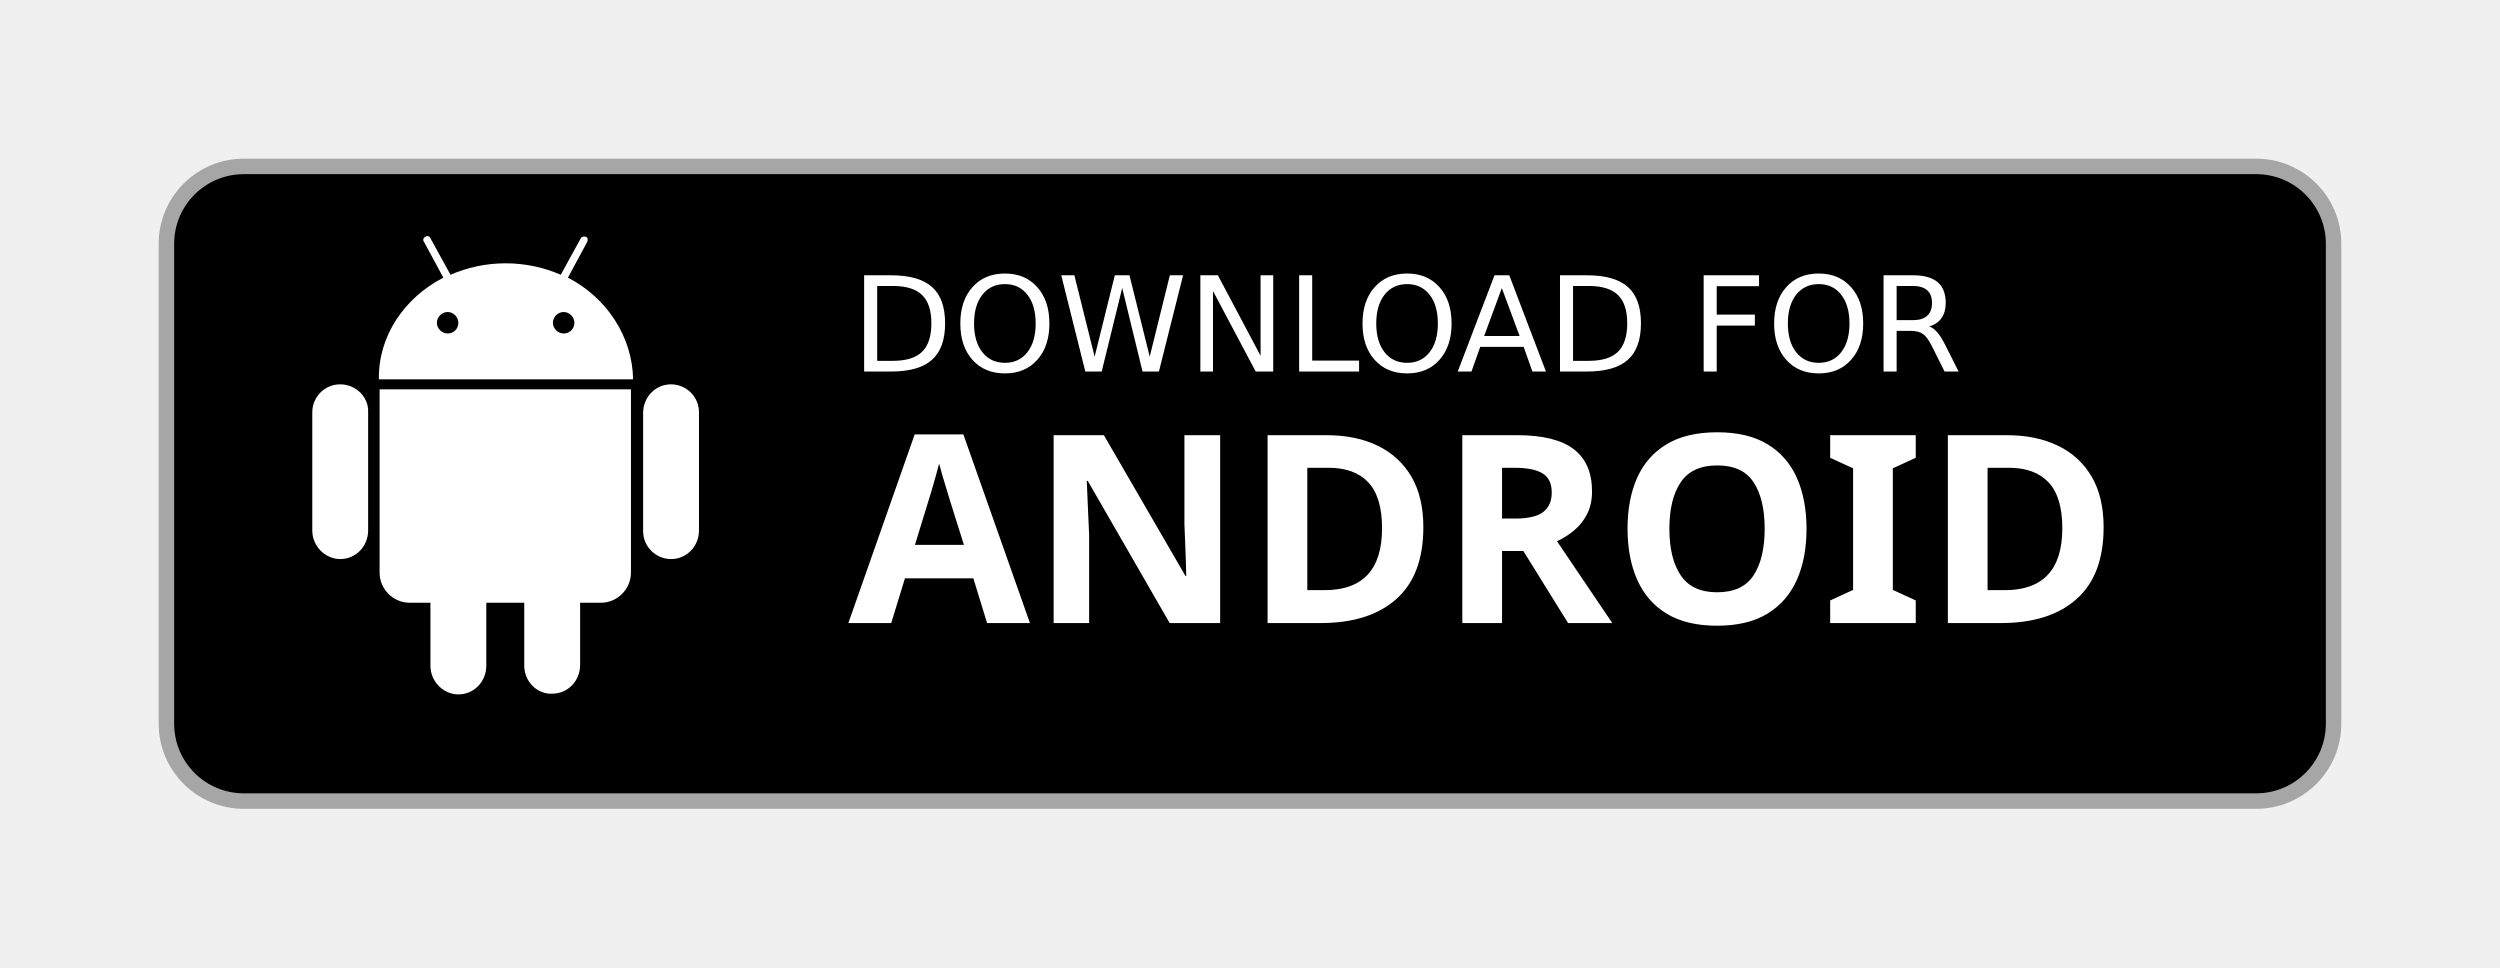
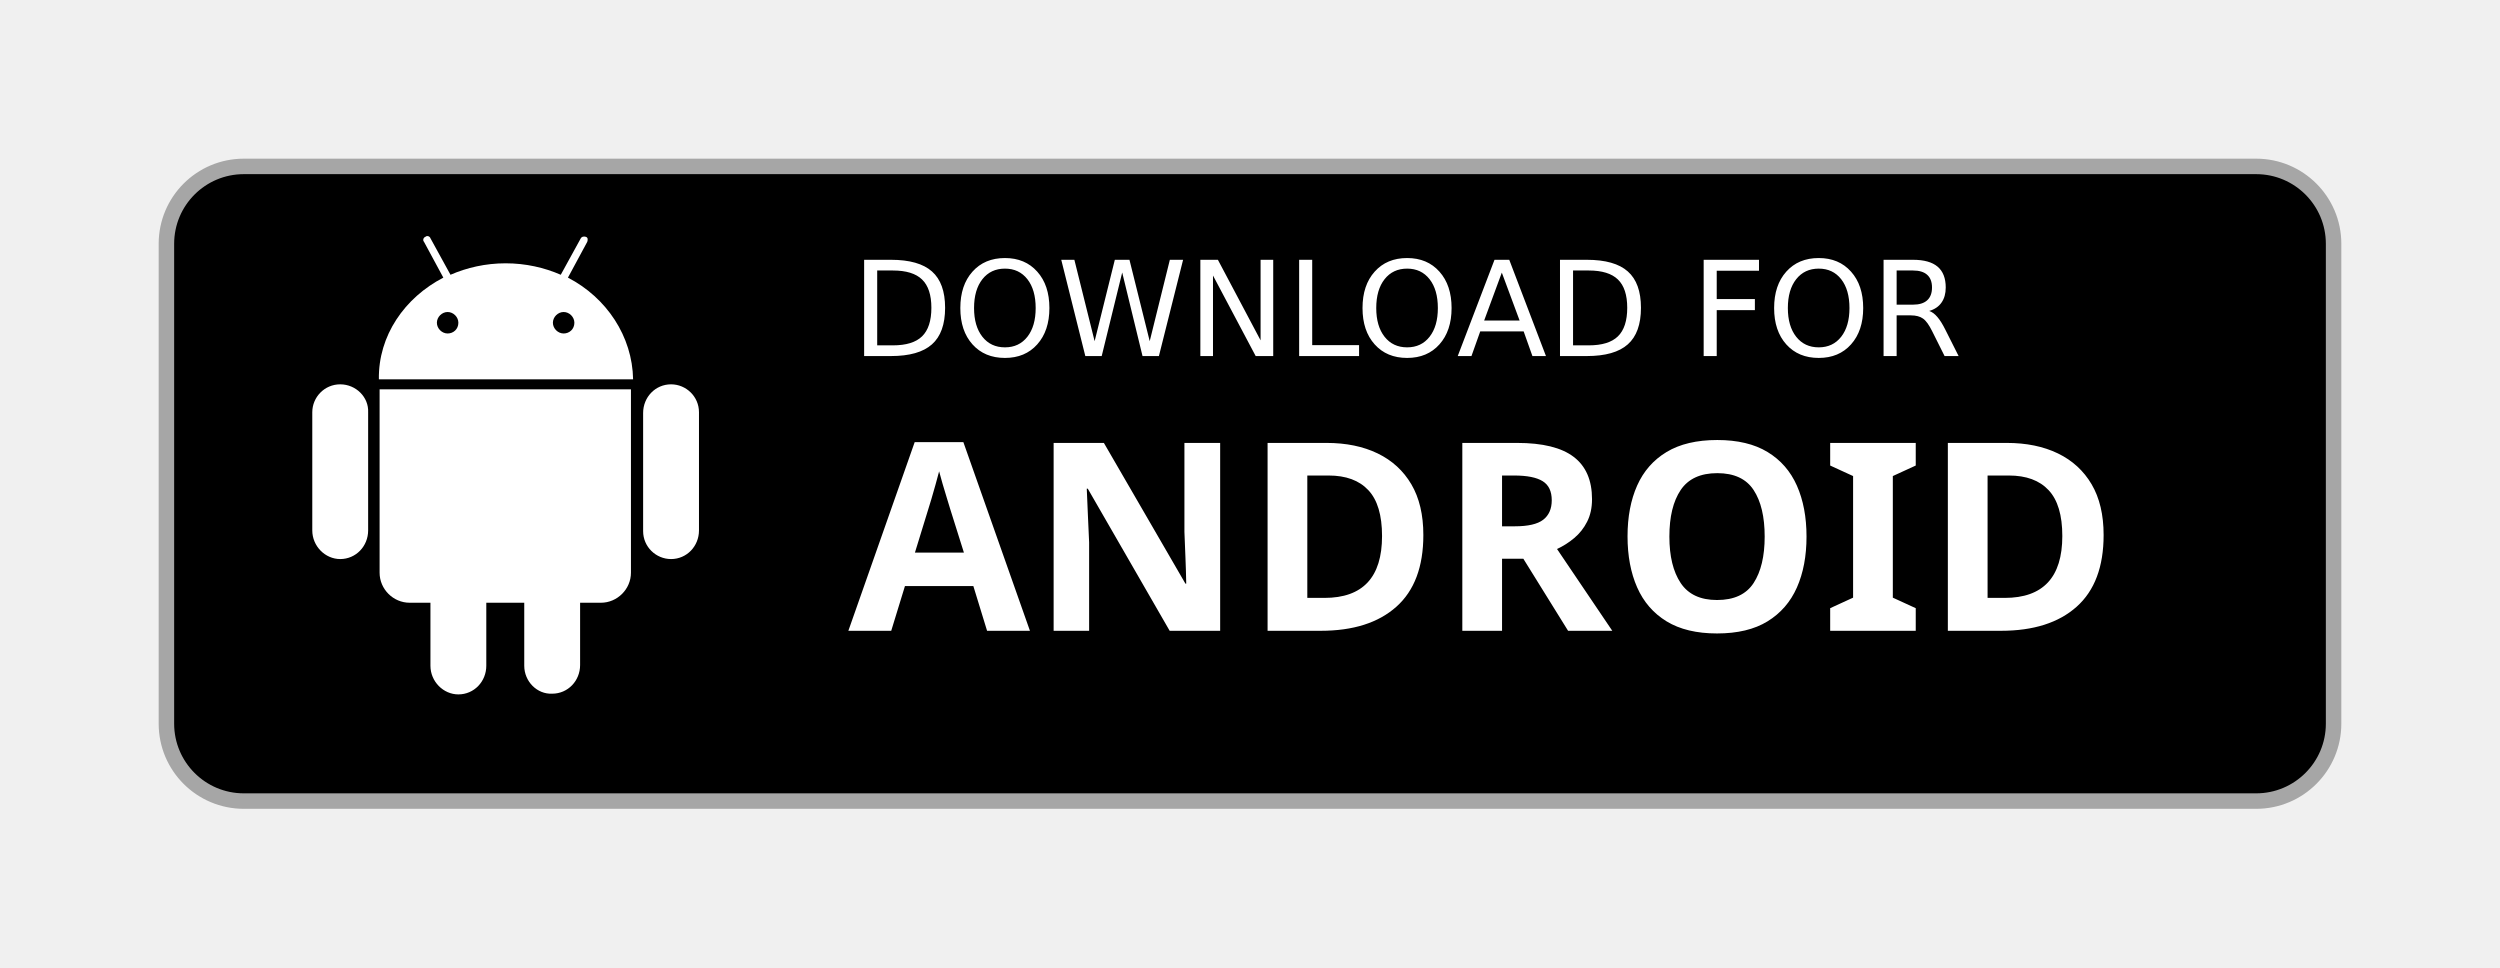
- <svg xmlns="http://www.w3.org/2000/svg" xmlns:xlink="http://www.w3.org/1999/xlink" width="646" height="250" version="1.1" id="svg82">
+ <svg xmlns="http://www.w3.org/2000/svg" xmlns:xlink="http://www.w3.org/1999/xlink" id="svg82" version="1.1" height="250" width="646">
  <defs id="defs8">
    <linearGradient id="a">
-       <stop offset="0" stop-color="#fff" stop-opacity=".098" id="stop2" />
-       <stop offset="1" stop-color="#fff" stop-opacity="0" id="stop4" />
+       <stop id="stop2" stop-opacity=".098" stop-color="#fff" offset="0" />
+       <stop id="stop4" stop-opacity="0" stop-color="#fff" offset="1" />
    </linearGradient>
-     <radialGradient xlink:href="#a" id="b" cx="113" cy="-12.89" fx="113" fy="-12.89" r="59.662" gradientTransform="matrix(0,1.96105,-1.97781,0,337.507,154.763)" gradientUnits="userSpaceOnUse" />
+     <radialGradient gradientUnits="userSpaceOnUse" gradientTransform="matrix(0,1.96105,-1.97781,0,337.507,154.763)" r="59.662" fy="-12.89" fx="113" cy="-12.89" cx="113" id="b" xlink:href="#a" />
  </defs>
-   <g transform="translate(-289 -312.362)" id="g80">
-     <rect style="marker:none" width="560" height="164" x="332" y="355.362" rx="20" ry="20" color="#000" overflow="visible" stroke="#a6a6a6" stroke-width="4" id="rect10" />
-     <text y="408.367" x="508.951" style="line-height:100%;-inkscape-font-specification:'DejaVu Sans';marker:none" color="#000000" font-weight="400" font-size="12.395px" font-family="'DejaVu Sans'" letter-spacing="0" word-spacing="0" overflow="visible" fill="#ffffff" id="text14">
-       <tspan y="408.367" x="508.951" style="-inkscape-font-specification:'DejaVu Sans'" font-size="34.125px" id="tspan12">DOWNLOAD FOR</tspan>
+   <g id="g80" transform="translate(-289 -312.362)">
+     <rect id="rect10" stroke-width="4" stroke="#a6a6a6" overflow="visible" color="#000" ry="20" rx="20" y="355.362" x="332" height="164" width="560" style="marker:none" />
+     <text id="text14" fill="#ffffff" overflow="visible" word-spacing="0" letter-spacing="0" font-family="'DejaVu Sans'" font-size="12.395px" font-weight="400" color="#000000" style="line-height:100%;-inkscape-font-specification:'DejaVu Sans';marker:none" x="508.951" y="404.367">
+       <tspan id="tspan12" font-size="34.125px" style="-inkscape-font-specification:'DejaVu Sans'" x="508.951" y="404.367">DOWNLOAD FOR</tspan>
    </text>
-     <text style="font-size:68px;line-height:100%;-inkscape-font-specification:'Rokkitt Bold';text-align:start;marker:none" x="508.213" y="473.361" color="#000000" font-weight="700" font-size="29.709px" font-family="Rokkitt" letter-spacing="0" word-spacing="0" overflow="visible" fill="#ffffff" id="text18">
-       <tspan x="508.213" y="473.361" style="font-style:normal;font-variant:normal;font-weight:bold;font-stretch:normal;font-size:68px;line-height:100%;font-family:Gubbi;-inkscape-font-specification:'Gubbi Bold';text-align:start" font-size="95px" font-family="'Roboto Slab'" id="tspan16">ANDROID</tspan>
+     <text id="text18" fill="#ffffff" overflow="visible" word-spacing="0" letter-spacing="0" font-family="Rokkitt" font-size="29.709px" font-weight="700" color="#000000" y="475.361" x="508.213" style="font-size:68px;line-height:100%;-inkscape-font-specification:'Rokkitt Bold';text-align:start;marker:none">
+       <tspan id="tspan16" font-family="'Roboto Slab'" font-size="95px" style="font-style:normal;font-variant:normal;font-weight:bold;font-stretch:normal;font-size:68px;line-height:100%;font-family:Gubbi;-inkscape-font-specification:'Gubbi Bold';text-align:start" y="475.361" x="508.213">ANDROID</tspan>
    </text>
-     <g id="g6" style="fill:#ffffff;fill-opacity:1" transform="matrix(1.850413,0,0,1.850413,360.4419,373.3695)">
-       <g id="g4" style="fill:#ffffff;fill-opacity:1">
-         <path d="M 8.9,20.7 C 6.7,20.7 5,22.5 5,24.6 v 16.5 c 0,2.2 1.8,4 3.9,4 2.2,0 3.9,-1.8 3.9,-4 V 24.6 C 12.9,22.5 11.1,20.7 8.9,20.7 M 40.7,5.8 43.4,0.8 C 43.5,0.5 43.5,0.2 43.2,0.1 42.9,0 42.6,0.1 42.5,0.3 L 39.7,5.4 C 37.4,4.4 34.8,3.8 32,3.8 29.2,3.8 26.6,4.4 24.3,5.4 L 21.5,0.3 C 21.4,0 21,-0.1 20.8,0.1 20.5,0.2 20.4,0.6 20.6,0.8 l 2.7,5 c -5.4,2.8 -9.1,8.1 -9,14.2 H 49.8 C 49.7,14 46.1,8.6 40.7,5.8 m -16.8,7.8 c -0.8,0 -1.5,-0.7 -1.5,-1.5 0,-0.8 0.7,-1.5 1.5,-1.5 0.8,0 1.5,0.7 1.5,1.5 0,0.9 -0.7,1.5 -1.5,1.5 m 16.2,0 c -0.8,0 -1.5,-0.7 -1.5,-1.5 0,-0.8 0.7,-1.5 1.5,-1.5 0.8,0 1.5,0.7 1.5,1.5 0,0.9 -0.7,1.5 -1.5,1.5 M 14.4,21.4 V 47 c 0,2.3 1.9,4.2 4.2,4.2 h 2.9 V 60 c 0,2.2 1.8,4 3.9,4 2.2,0 3.9,-1.8 3.9,-4 v -8.8 h 5.3 V 60 c 0,2.2 1.8,4 3.9,3.9 2.2,0 3.9,-1.8 3.9,-4 v -8.7 h 2.9 c 2.3,0 4.2,-1.9 4.2,-4.2 V 21.4 Z M 59,24.6 c 0,-2.2 -1.8,-3.9 -3.9,-3.9 -2.2,0 -3.9,1.8 -3.9,4 v 16.5 c 0,2.2 1.8,3.9 3.9,3.9 2.2,0 3.9,-1.8 3.9,-4 z" id="path2" style="fill:#ffffff;fill-opacity:1" />
+     <g transform="matrix(1.850413,0,0,1.850413,360.4419,373.3695)" style="fill:#ffffff;fill-opacity:1" id="g6">
+       <g style="fill:#ffffff;fill-opacity:1" id="g4">
+         <path style="fill:#ffffff;fill-opacity:1" id="path2" d="M 8.9,20.7 C 6.7,20.7 5,22.5 5,24.6 v 16.5 c 0,2.2 1.8,4 3.9,4 2.2,0 3.9,-1.8 3.9,-4 V 24.6 C 12.9,22.5 11.1,20.7 8.9,20.7 M 40.7,5.8 43.4,0.8 C 43.5,0.5 43.5,0.2 43.2,0.1 42.9,0 42.6,0.1 42.5,0.3 L 39.7,5.4 C 37.4,4.4 34.8,3.8 32,3.8 29.2,3.8 26.6,4.4 24.3,5.4 L 21.5,0.3 C 21.4,0 21,-0.1 20.8,0.1 20.5,0.2 20.4,0.6 20.6,0.8 l 2.7,5 c -5.4,2.8 -9.1,8.1 -9,14.2 H 49.8 C 49.7,14 46.1,8.6 40.7,5.8 m -16.8,7.8 c -0.8,0 -1.5,-0.7 -1.5,-1.5 0,-0.8 0.7,-1.5 1.5,-1.5 0.8,0 1.5,0.7 1.5,1.5 0,0.9 -0.7,1.5 -1.5,1.5 m 16.2,0 c -0.8,0 -1.5,-0.7 -1.5,-1.5 0,-0.8 0.7,-1.5 1.5,-1.5 0.8,0 1.5,0.7 1.5,1.5 0,0.9 -0.7,1.5 -1.5,1.5 M 14.4,21.4 V 47 c 0,2.3 1.9,4.2 4.2,4.2 h 2.9 V 60 c 0,2.2 1.8,4 3.9,4 2.2,0 3.9,-1.8 3.9,-4 v -8.8 h 5.3 V 60 c 0,2.2 1.8,4 3.9,3.9 2.2,0 3.9,-1.8 3.9,-4 v -8.7 h 2.9 c 2.3,0 4.2,-1.9 4.2,-4.2 V 21.4 Z M 59,24.6 c 0,-2.2 -1.8,-3.9 -3.9,-3.9 -2.2,0 -3.9,1.8 -3.9,4 v 16.5 c 0,2.2 1.8,3.9 3.9,3.9 2.2,0 3.9,-1.8 3.9,-4 z" />
      </g>
    </g>
  </g>
</svg>
